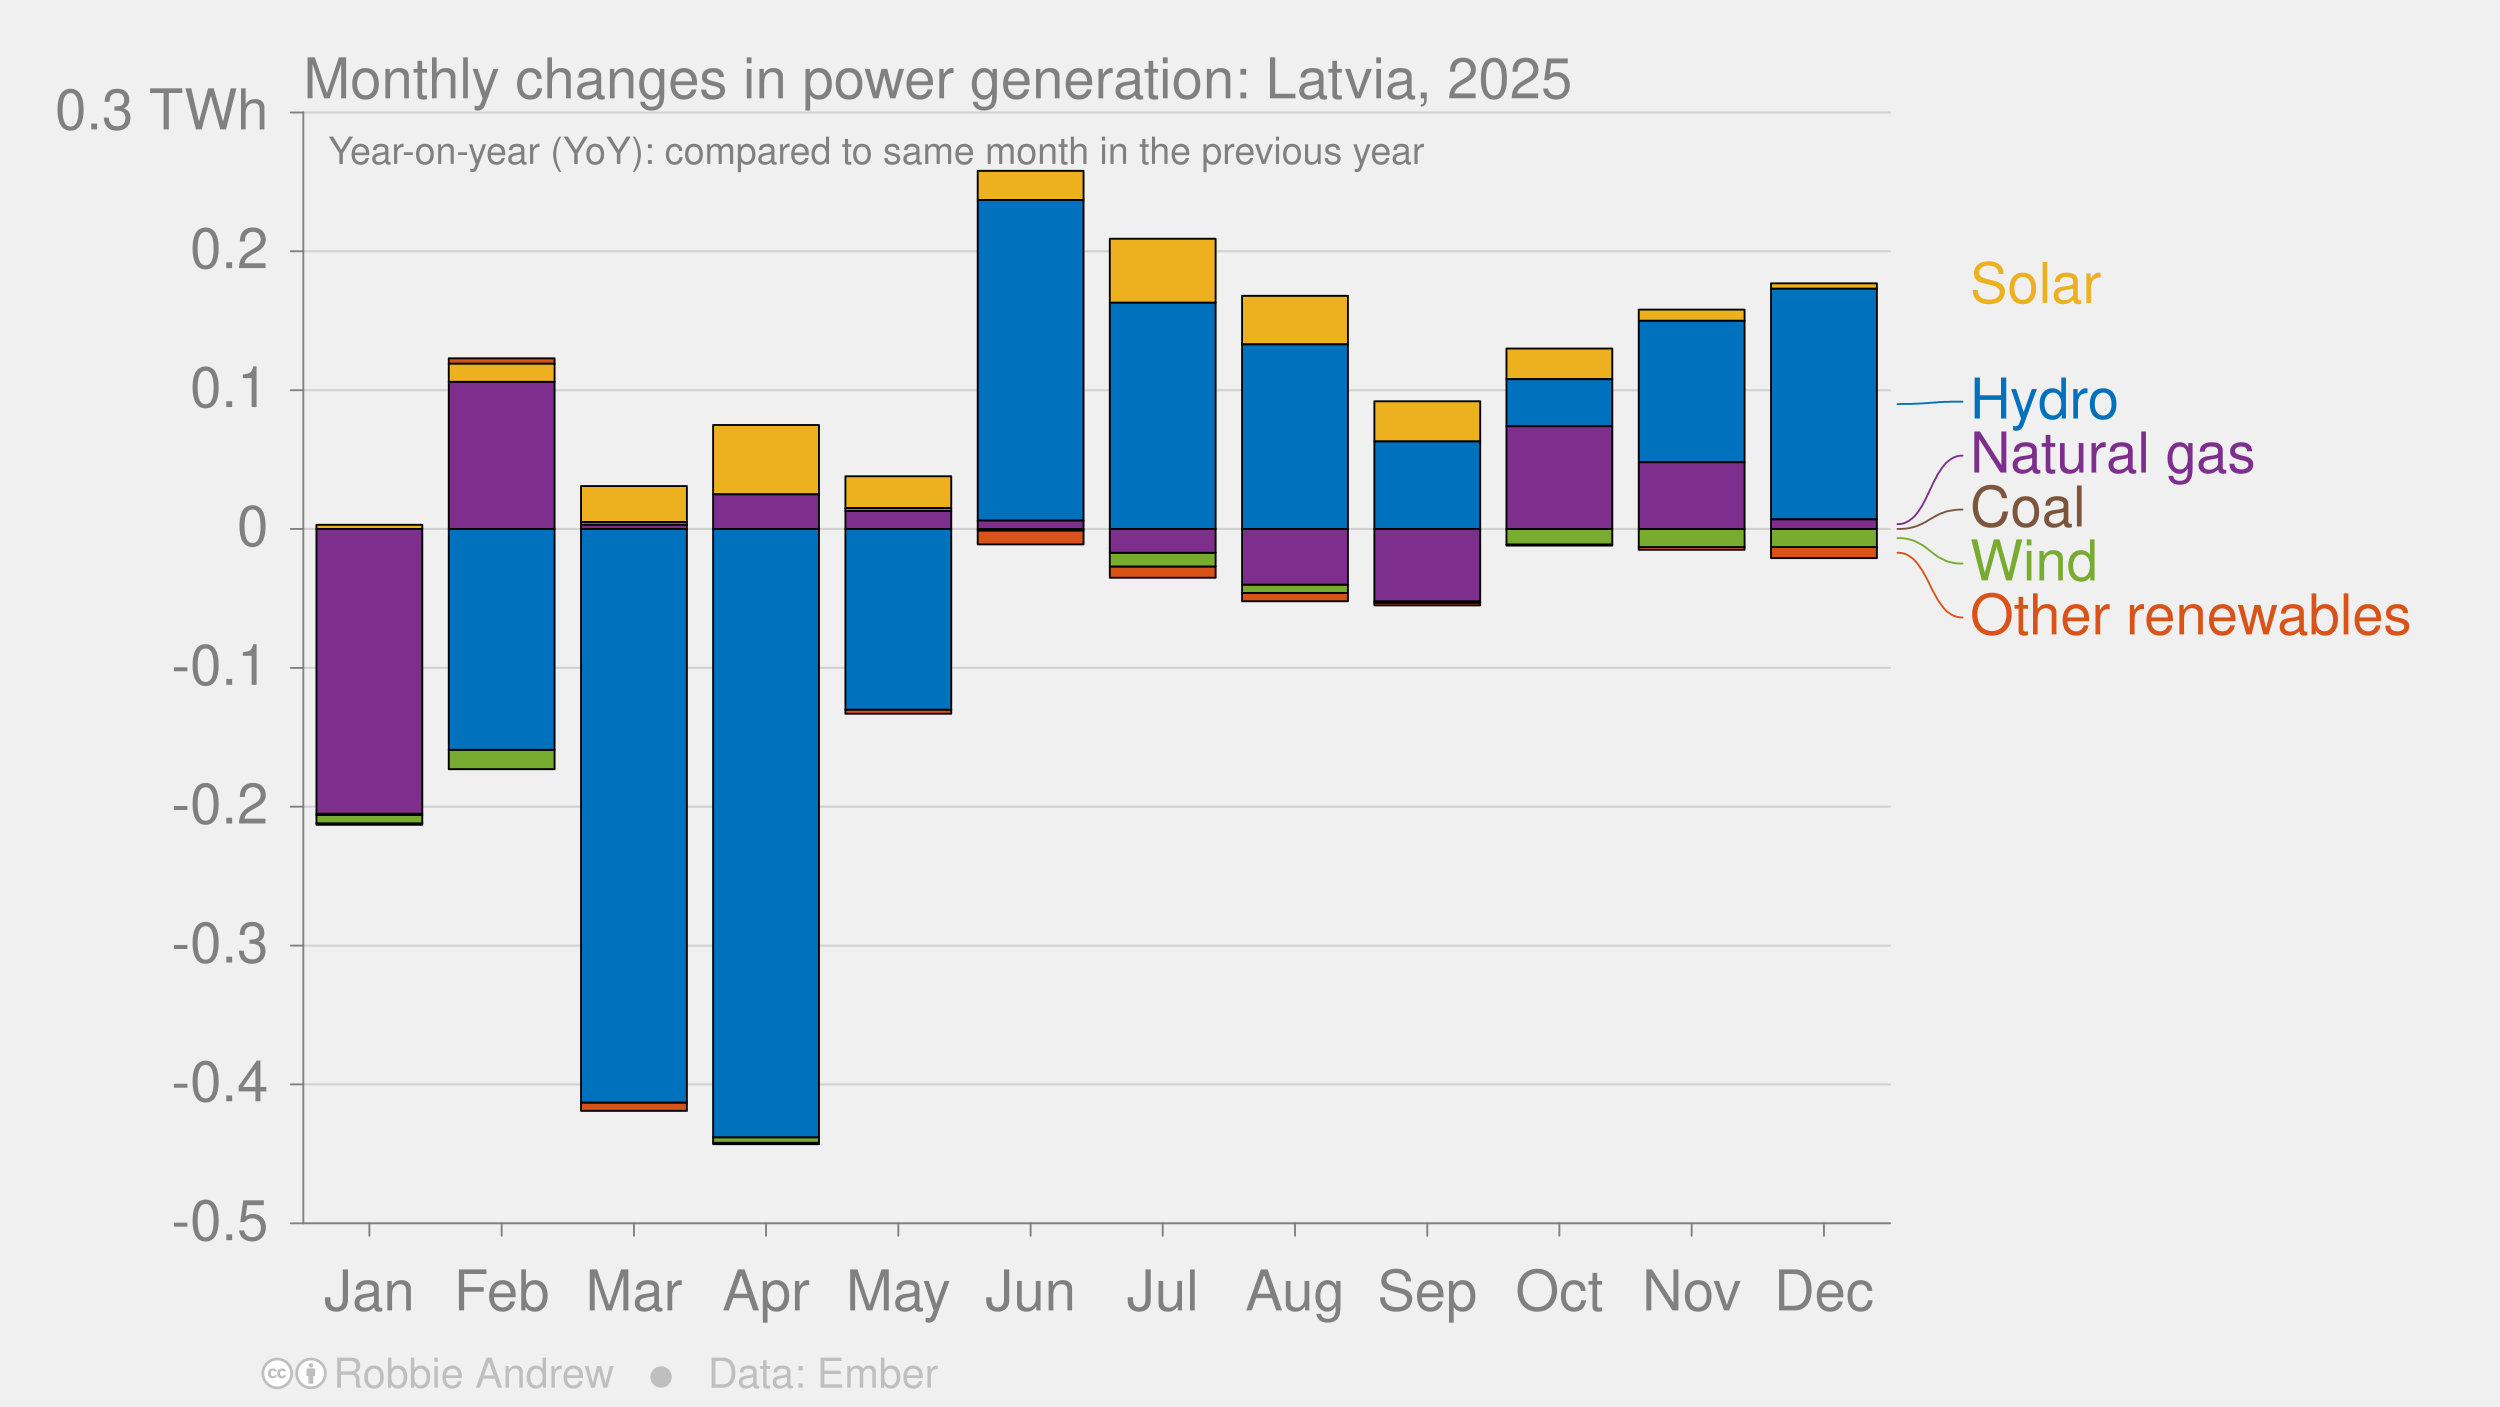
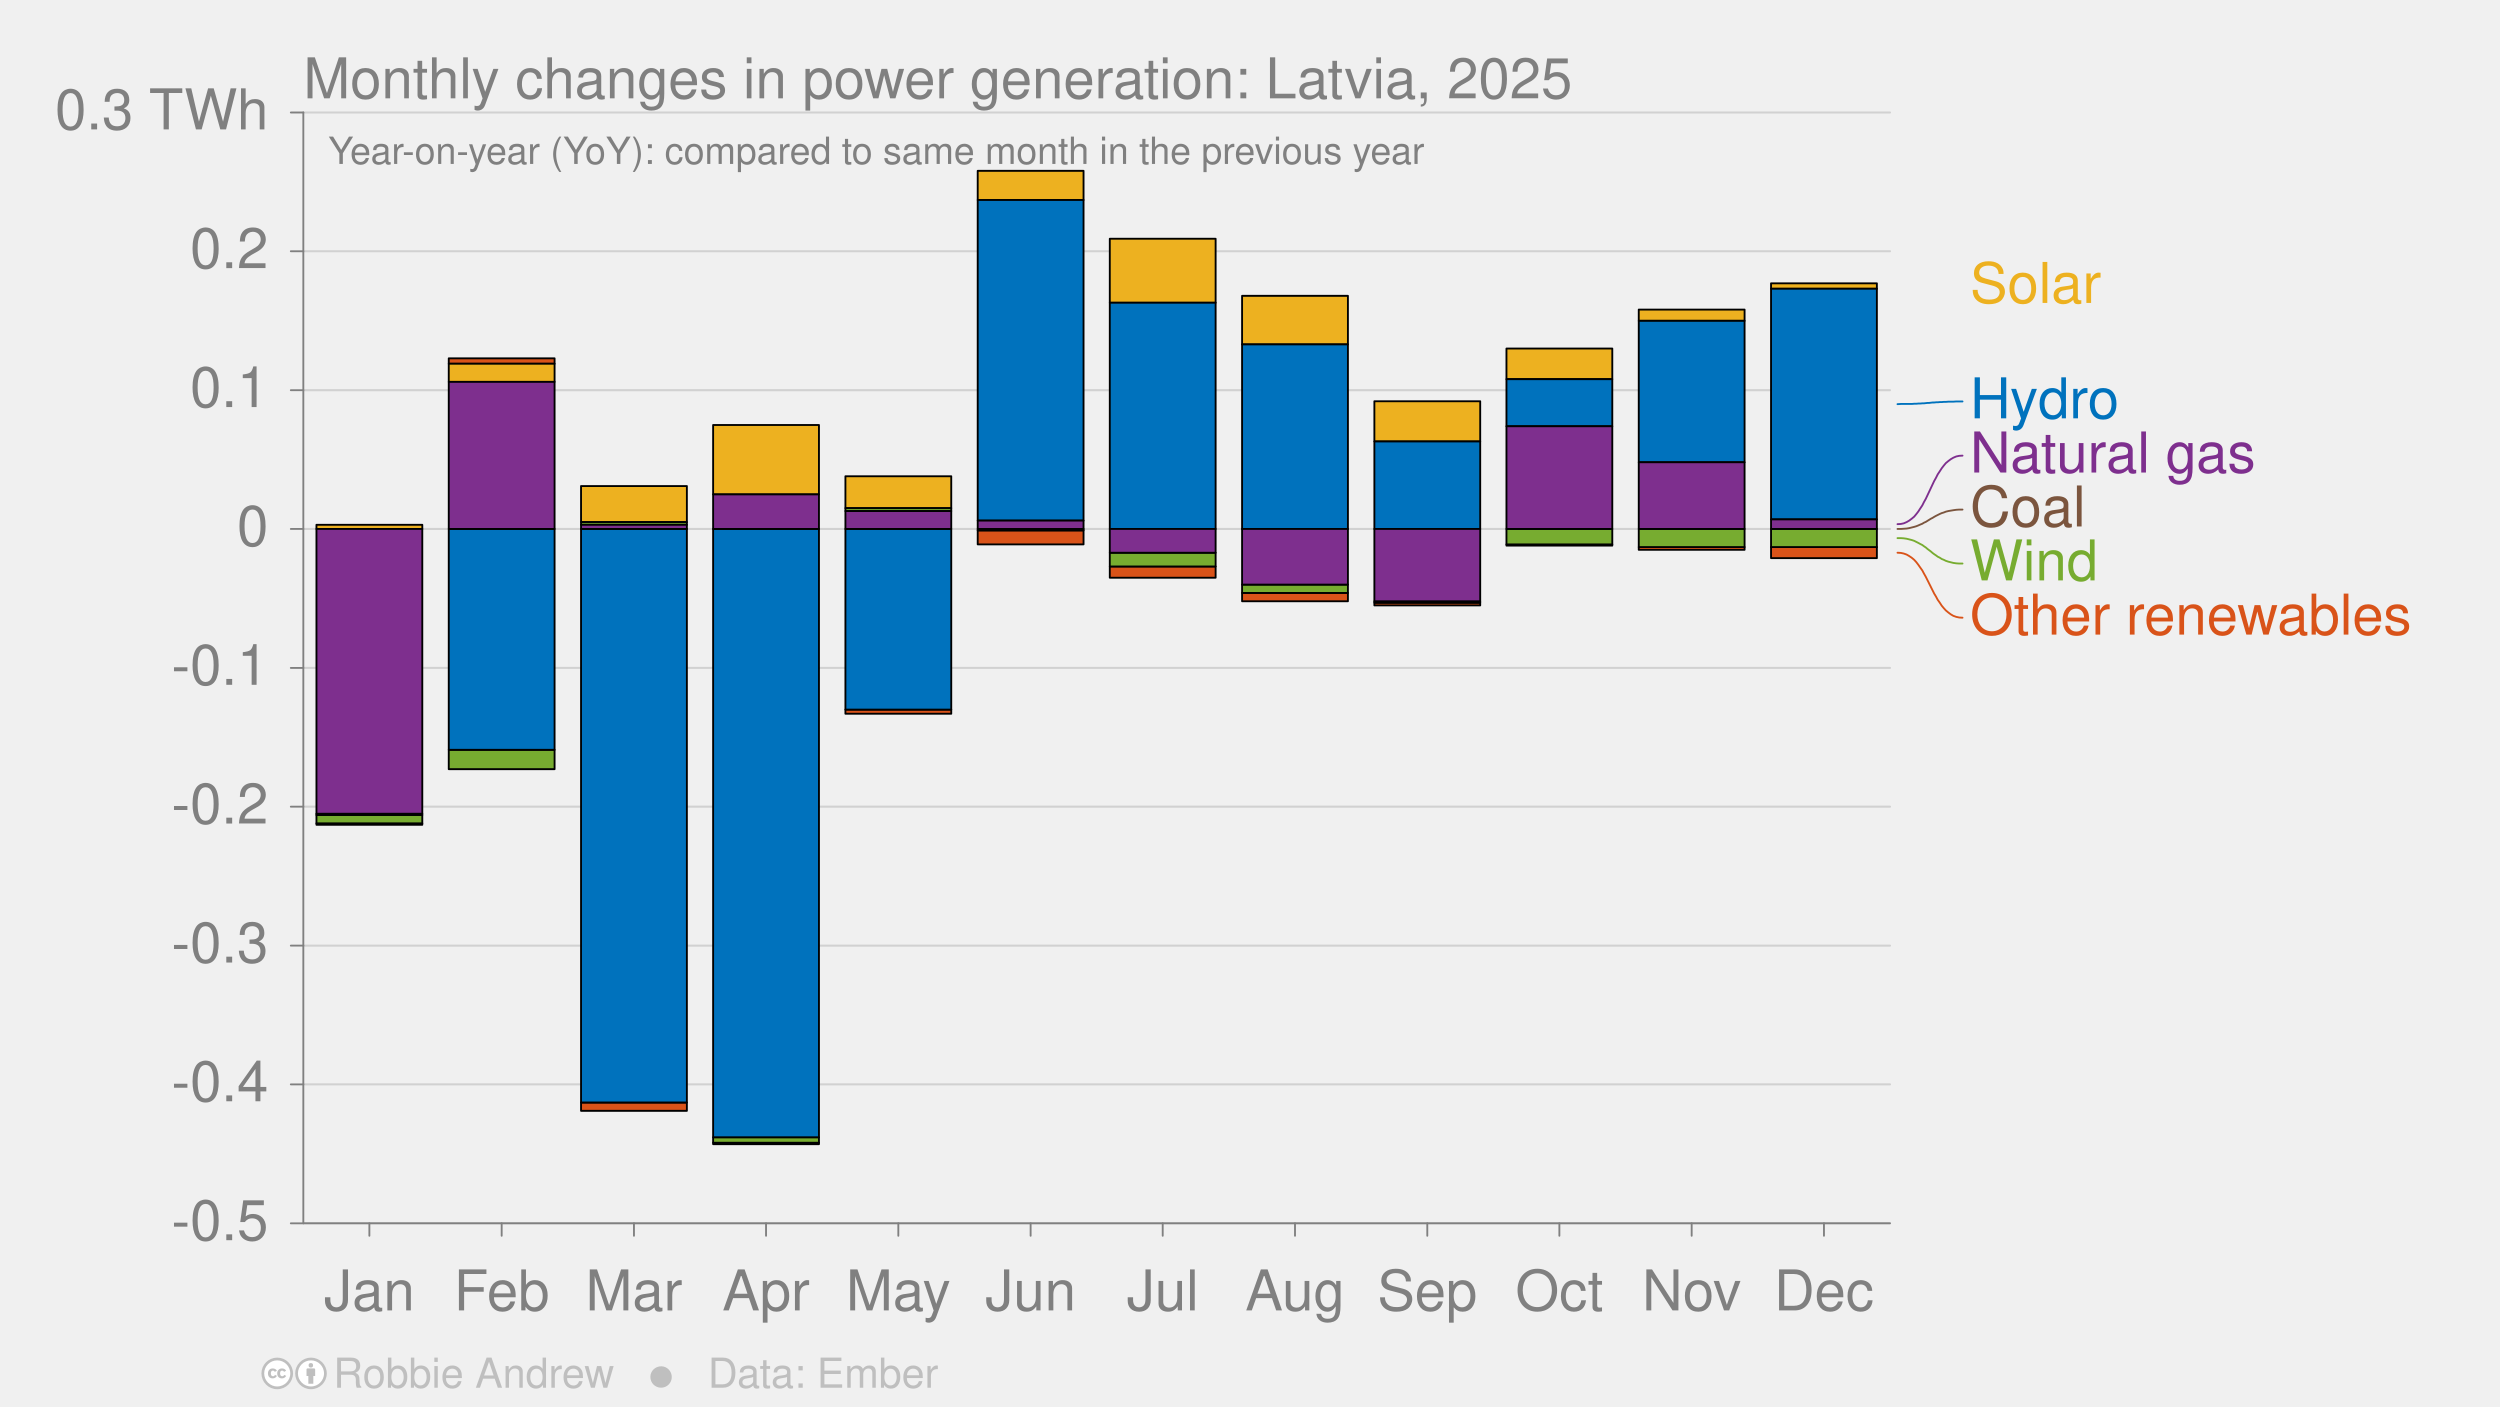
<svg xmlns="http://www.w3.org/2000/svg" xmlns:xlink="http://www.w3.org/1999/xlink" version="1.1" width="100%" height="100%" viewBox="0 0 1200.000 674.916">
  <style type="text/css">
  #main {font-family:Helvetica,Arial,sans-serif; font-size:27.00px;
         fill-opacity:1; fill:#000000; stroke:none; stroke-linejoin:round; stroke-linecap:round; stroke-width:1.00;}
  .marker {stroke-opacity:0;fill-opacity:0;}
  .marker:hover {stroke-opacity:0.5; fill-opacity:1;}
  .ticklabel {font-size:27.00px;fill:#808080;stroke:none;font-family:Helvetica}
  .ytl {text-anchor:end;}
  .dp1 {pointer-events:none;font-size:70%;text-anchor:middle;fill:#000000;}
  .dp2 {pointer-events:none;font-size:70%;text-anchor:middle;fill:#FFFFFF;}
  .numtip {pointer-events:none;}
  .cc {opacity:0.25;}
.dl_fe {background-color:#FDFFDF;display:flex;margin:auto;align-items:center}
.dl_fe_p {font-size:20px;text-align:center;margin:3px}
.dl_el {display:none;pointer-events:none;}
.cc:hover + .dl_el {display:block;}
text:hover + .dl_el {display:block;}
</style>
  <defs>
    <clipPath id="axis_clip">
      <rect x="145.8" y="54.2" width="761.2" height="532.8" />
    </clipPath>
    <path id="line_x" d="M 145.600,0 h 761.600" stroke="#262626" stroke-opacity="0.15" stroke-width="1.00" />
    <path id="tick_y" d="M 145.600,0 h -6.000" stroke="#808080" stroke-width="0.90" />
    <path id="tick_x" d="M 0,587.177 v 6.000" stroke="#808080" stroke-width="0.90" />
  </defs>
  <g id="main">
    <use xlink:href="#line_x" transform="translate(0,587.2)" />
    <use xlink:href="#line_x" transform="translate(0,520.5)" />
    <use xlink:href="#line_x" transform="translate(0,453.9)" />
    <use xlink:href="#line_x" transform="translate(0,387.2)" />
    <use xlink:href="#line_x" transform="translate(0,320.6)" />
    <use xlink:href="#line_x" transform="translate(0,253.9)" />
    <use xlink:href="#line_x" transform="translate(0,187.3)" />
    <use xlink:href="#line_x" transform="translate(0,120.6)" />
    <use xlink:href="#line_x" transform="translate(0,54.0)" />
    <use xlink:href="#tick_y" transform="translate(0,587.2)" />
    <use xlink:href="#tick_y" transform="translate(0,520.5)" />
    <use xlink:href="#tick_y" transform="translate(0,453.9)" />
    <use xlink:href="#tick_y" transform="translate(0,387.2)" />
    <use xlink:href="#tick_y" transform="translate(0,320.6)" />
    <use xlink:href="#tick_y" transform="translate(0,253.9)" />
    <use xlink:href="#tick_y" transform="translate(0,187.3)" />
    <use xlink:href="#tick_y" transform="translate(0,120.6)" />
    <use xlink:href="#tick_y" transform="translate(0,54.0)" />
    <use xlink:href="#tick_x" transform="translate(177.3,0)" />
    <use xlink:href="#tick_x" transform="translate(240.8,0)" />
    <use xlink:href="#tick_x" transform="translate(304.3,0)" />
    <use xlink:href="#tick_x" transform="translate(367.7,0)" />
    <use xlink:href="#tick_x" transform="translate(431.2,0)" />
    <use xlink:href="#tick_x" transform="translate(494.7,0)" />
    <use xlink:href="#tick_x" transform="translate(558.1,0)" />
    <use xlink:href="#tick_x" transform="translate(621.6,0)" />
    <use xlink:href="#tick_x" transform="translate(685.1,0)" />
    <use xlink:href="#tick_x" transform="translate(748.5,0)" />
    <use xlink:href="#tick_x" transform="translate(812.0,0)" />
    <use xlink:href="#tick_x" transform="translate(875.5,0)" />
    <polyline points="145.6,53.993 145.6,587.177 907.2,587.177" stroke="#808080" stroke-width="0.90" fill="none" />
    <text class="ticklabel xtl" transform="translate(177.3,629.0)" text-anchor="middle">Jan</text>
    <text class="ticklabel xtl" transform="translate(240.8,629.0)" text-anchor="middle">Feb</text>
    <text class="ticklabel xtl" transform="translate(304.3,629.0)" text-anchor="middle">Mar</text>
    <text class="ticklabel xtl" transform="translate(367.7,629.0)" text-anchor="middle">Apr</text>
    <text class="ticklabel xtl" transform="translate(431.2,629.0)" text-anchor="middle">May</text>
    <text class="ticklabel xtl" transform="translate(494.7,629.0)" text-anchor="middle">Jun</text>
    <text class="ticklabel xtl" transform="translate(558.1,629.0)" text-anchor="middle">Jul</text>
    <text class="ticklabel xtl" transform="translate(621.6,629.0)" text-anchor="middle">Aug</text>
    <text class="ticklabel xtl" transform="translate(685.1,629.0)" text-anchor="middle">Sep</text>
    <text class="ticklabel xtl" transform="translate(748.5,629.0)" text-anchor="middle">Oct</text>
    <text class="ticklabel xtl" transform="translate(812.0,629.0)" text-anchor="middle">Nov</text>
    <text class="ticklabel xtl" transform="translate(875.5,629.0)" text-anchor="middle">Dec</text>
    <text class="ticklabel ytl" transform="translate(128.8,595.3)">-0.5</text>
    <text class="ticklabel ytl" transform="translate(128.8,528.6)">-0.4</text>
    <text class="ticklabel ytl" transform="translate(128.8,462.0)">-0.3</text>
    <text class="ticklabel ytl" transform="translate(128.8,395.3)">-0.2</text>
    <text class="ticklabel ytl" transform="translate(128.8,328.7)">-0.1</text>
    <text class="ticklabel ytl" transform="translate(128.8,262.0)">0</text>
    <text class="ticklabel ytl" transform="translate(128.8,195.4)">0.1</text>
    <text class="ticklabel ytl" transform="translate(128.8,128.7)">0.2</text>
    <text class="ticklabel ytl" transform="translate(128.8,62.1)">0.3 TWh</text>
    <g stroke="#000" stroke-width="0.90" fill="#808080" clip-path="url(#axis_clip)">
</g>
    <g stroke="#000" stroke-width="0.90" fill="#4DBEEE" clip-path="url(#axis_clip)">
</g>
    <g stroke="#000" stroke-width="0.90" fill="#D95319" clip-path="url(#axis_clip)">
      <polygon class="pl" points="151.9,395.9 151.9,395.2 202.7,395.2 202.7,395.9 151.9,395.9" />
      <polygon class="pl" points="215.4,172.0 215.4,174.6 266.2,174.6 266.2,172.0 215.4,172.0" />
      <polygon class="pl" points="278.9,533.2 278.9,529.2 329.7,529.2 329.7,533.2 278.9,533.2" />
      <polygon class="pl" points="342.3,549.2 342.3,548.5 393.1,548.5 393.1,549.2 342.3,549.2" />
      <polygon class="pl" points="405.8,342.6 405.8,340.6 456.6,340.6 456.6,342.6 405.8,342.6" />
      <polygon class="pl" points="469.3,261.3 469.3,254.6 520.1,254.6 520.1,261.3 469.3,261.3" />
      <polygon class="pl" points="532.7,277.3 532.7,271.9 583.5,271.9 583.5,277.3 532.7,277.3" />
      <polygon class="pl" points="596.2,288.6 596.2,284.6 647.0,284.6 647.0,288.6 596.2,288.6" />
      <polygon class="pl" points="659.7,290.6 659.7,289.3 710.5,289.3 710.5,290.6 659.7,290.6" />
      <polygon class="pl" points="723.1,261.9 723.1,261.3 773.9,261.3 773.9,261.9 723.1,261.9" />
      <polygon class="pl" points="786.6,263.9 786.6,262.6 837.4,262.6 837.4,263.9 786.6,263.9" />
      <polygon class="pl" points="850.1,267.9 850.1,262.6 900.9,262.6 900.9,267.9 850.1,267.9" />
    </g>
    <g stroke="#000" stroke-width="0.90" fill="#EDB120" clip-path="url(#axis_clip)">
      <polygon class="pl" points="151.9,251.9 151.9,253.9 202.7,253.9 202.7,251.9 151.9,251.9" />
      <polygon class="pl" points="215.4,174.6 215.4,183.3 266.2,183.3 266.2,174.6 215.4,174.6" />
      <polygon class="pl" points="278.9,233.3 278.9,250.6 329.7,250.6 329.7,233.3 278.9,233.3" />
      <polygon class="pl" points="342.3,204.0 342.3,237.3 393.1,237.3 393.1,204.0 342.3,204.0" />
      <polygon class="pl" points="405.8,228.6 405.8,243.9 456.6,243.9 456.6,228.6 405.8,228.6" />
      <polygon class="pl" points="469.3,82.0 469.3,96.0 520.1,96.0 520.1,82.0 469.3,82.0" />
      <polygon class="pl" points="532.7,114.6 532.7,145.3 583.5,145.3 583.5,114.6 532.7,114.6" />
      <polygon class="pl" points="596.2,142.0 596.2,165.3 647.0,165.3 647.0,142.0 596.2,142.0" />
      <polygon class="pl" points="659.7,192.6 659.7,211.9 710.5,211.9 710.5,192.6 659.7,192.6" />
      <polygon class="pl" points="723.1,167.3 723.1,182.0 773.9,182.0 773.9,167.3 723.1,167.3" />
      <polygon class="pl" points="786.6,148.6 786.6,154.0 837.4,154.0 837.4,148.6 786.6,148.6" />
      <polygon class="pl" points="850.1,136.0 850.1,138.6 900.9,138.6 900.9,136.0 850.1,136.0" />
    </g>
    <g stroke="#000" stroke-width="0.90" fill="#77AC30" clip-path="url(#axis_clip)">
      <polygon class="pl" points="151.9,395.2 151.9,391.2 202.7,391.2 202.7,395.2 151.9,395.2" />
      <polygon class="pl" points="215.4,369.2 215.4,359.9 266.2,359.9 266.2,369.2 215.4,369.2" />
      <polygon class="pl" points="278.9,250.6 278.9,251.9 329.7,251.9 329.7,250.6 278.9,250.6" />
      <polygon class="pl" points="342.3,548.5 342.3,545.9 393.1,545.9 393.1,548.5 342.3,548.5" />
      <polygon class="pl" points="405.8,243.9 405.8,245.3 456.6,245.3 456.6,243.9 405.8,243.9" />
      <polygon class="pl" points="469.3,254.6 469.3,253.9 520.1,253.9 520.1,254.6 469.3,254.6" />
      <polygon class="pl" points="532.7,271.9 532.7,265.3 583.5,265.3 583.5,271.9 532.7,271.9" />
      <polygon class="pl" points="596.2,284.6 596.2,280.6 647.0,280.6 647.0,284.6 596.2,284.6" />
      <polygon class="pl" points="659.7,289.3 659.7,288.6 710.5,288.6 710.5,289.3 659.7,289.3" />
      <polygon class="pl" points="723.1,261.3 723.1,253.9 773.9,253.9 773.9,261.3 723.1,261.3" />
      <polygon class="pl" points="786.6,262.6 786.6,253.9 837.4,253.9 837.4,262.6 786.6,262.6" />
      <polygon class="pl" points="850.1,262.6 850.1,253.9 900.9,253.9 900.9,262.6 850.1,262.6" />
    </g>
    <g stroke="#000" stroke-width="0.90" fill="#0072BD" clip-path="url(#axis_clip)">
      <polygon class="pl" points="151.9,391.2 151.9,390.6 202.7,390.6 202.7,391.2 151.9,391.2" />
      <polygon class="pl" points="215.4,359.9 215.4,253.9 266.2,253.9 266.2,359.9 215.4,359.9" />
      <polygon class="pl" points="278.9,529.2 278.9,253.9 329.7,253.9 329.7,529.2 278.9,529.2" />
      <polygon class="pl" points="342.3,545.9 342.3,253.9 393.1,253.9 393.1,545.9 342.3,545.9" />
      <polygon class="pl" points="405.8,340.6 405.8,253.9 456.6,253.9 456.6,340.6 405.8,340.6" />
      <polygon class="pl" points="469.3,96.0 469.3,249.9 520.1,249.9 520.1,96.0 469.3,96.0" />
      <polygon class="pl" points="532.7,145.3 532.7,253.9 583.5,253.9 583.5,145.3 532.7,145.3" />
      <polygon class="pl" points="596.2,165.3 596.2,253.9 647.0,253.9 647.0,165.3 596.2,165.3" />
      <polygon class="pl" points="659.7,211.9 659.7,253.9 710.5,253.9 710.5,211.9 659.7,211.9" />
      <polygon class="pl" points="723.1,182.0 723.1,204.6 773.9,204.6 773.9,182.0 723.1,182.0" />
      <polygon class="pl" points="786.6,154.0 786.6,221.9 837.4,221.9 837.4,154.0 786.6,154.0" />
      <polygon class="pl" points="850.1,138.6 850.1,249.3 900.9,249.3 900.9,138.6 850.1,138.6" />
    </g>
    <g stroke="#000" stroke-width="0.90" fill="#7E2F8E" clip-path="url(#axis_clip)">
      <polygon class="pl" points="151.9,390.6 151.9,253.9 202.7,253.9 202.7,390.6 151.9,390.6" />
      <polygon class="pl" points="215.4,183.3 215.4,253.9 266.2,253.9 266.2,183.3 215.4,183.3" />
      <polygon class="pl" points="278.9,251.9 278.9,253.9 329.7,253.9 329.7,251.9 278.9,251.9" />
      <polygon class="pl" points="342.3,237.3 342.3,253.9 393.1,253.9 393.1,237.3 342.3,237.3" />
      <polygon class="pl" points="405.8,245.3 405.8,253.9 456.6,253.9 456.6,245.3 405.8,245.3" />
      <polygon class="pl" points="469.3,249.9 469.3,253.9 520.1,253.9 520.1,249.9 469.3,249.9" />
      <polygon class="pl" points="532.7,265.3 532.7,253.9 583.5,253.9 583.5,265.3 532.7,265.3" />
      <polygon class="pl" points="596.2,280.6 596.2,253.9 647.0,253.9 647.0,280.6 596.2,280.6" />
      <polygon class="pl" points="659.7,288.6 659.7,253.9 710.5,253.9 710.5,288.6 659.7,288.6" />
      <polygon class="pl" points="723.1,204.6 723.1,253.9 773.9,253.9 773.9,204.6 723.1,204.6" />
      <polygon class="pl" points="786.6,221.9 786.6,253.9 837.4,253.9 837.4,221.9 786.6,221.9" />
      <polygon class="pl" points="850.1,249.3 850.1,253.9 900.9,253.9 900.9,249.3 850.1,249.3" />
    </g>
    <g stroke="#000" stroke-width="0.90" fill="#7B553E" clip-path="url(#axis_clip)">
</g>
    <text transform="translate(945.6,244.6)" dy="8.1" font-size="27.00" fill="#7B553E" stroke="none">Coal</text>
    <text transform="translate(945.6,218.7)" dy="8.1" font-size="27.00" fill="#7E2F8E" stroke="none">Natural gas</text>
-     <text transform="translate(945.6,192.8)" dy="8.1" font-size="27.00" fill="#0072BD" stroke="none">Hydro</text>
+     <text transform="translate(945.6,192.7)" dy="8.1" font-size="27.00" fill="#0072BD" stroke="none">Hydro</text>
    <text transform="translate(945.6,270.5)" dy="8.1" font-size="27.00" fill="#77AC30" stroke="none">Wind</text>
    <text transform="translate(945.6,137.3)" dy="8.1" font-size="27.00" fill="#EDB120" stroke="none">Solar</text>
-     <text transform="translate(945.6,296.4)" dy="8.1" font-size="27.00" fill="#D95319" stroke="none">Other renewables</text>
+     <text transform="translate(945.6,296.5)" dy="8.1" font-size="27.00" fill="#D95319" stroke="none">Other renewables</text>
    <polyline class="pl" points="910.8,253.9 912.4,253.9 913.8,253.8 915.2,253.7 916.4,253.5 917.6,253.2 918.8,252.9 919.8,252.6 920.8,252.2 921.7,251.8 922.7,251.4 923.5,250.9 924.4,250.5 925.2,250.0 926.0,249.5 926.8,249.0 927.6,248.6 928.4,248.1 929.3,247.6 930.1,247.2 931.1,246.7 932.0,246.3 933.0,246.0 934.0,245.6 935.2,245.3 936.4,245.1 937.6,244.9 939.0,244.7 940.4,244.6 942.0,244.6" stroke="#7B553E" stroke-width="0.90" stroke-opacity="1.00" fill="none" />
    <polyline class="pl" points="910.8,251.6 912.4,251.5 913.8,251.2 915.2,250.6 916.4,249.9 917.6,249.0 918.8,248.0 919.8,246.8 920.8,245.5 921.7,244.1 922.7,242.6 923.5,241.0 924.4,239.4 925.2,237.7 926.0,236.0 926.8,234.3 927.6,232.6 928.4,230.9 929.3,229.3 930.1,227.7 931.1,226.2 932.0,224.8 933.0,223.5 934.0,222.3 935.2,221.3 936.4,220.4 937.6,219.7 939.0,219.1 940.4,218.8 942.0,218.7" stroke="#7E2F8E" stroke-width="0.90" stroke-opacity="1.00" fill="none" />
-     <polyline class="pl" points="910.8,194.0 912.4,193.9 913.8,193.9 915.2,193.9 916.4,193.9 917.6,193.9 918.8,193.8 919.8,193.8 920.8,193.7 921.7,193.7 922.7,193.6 923.5,193.6 924.4,193.5 925.2,193.5 926.0,193.4 926.8,193.3 927.6,193.3 928.4,193.2 929.3,193.2 930.1,193.1 931.1,193.0 932.0,193.0 933.0,192.9 934.0,192.9 935.2,192.9 936.4,192.8 937.6,192.8 939.0,192.8 940.4,192.8 942.0,192.8" stroke="#0072BD" stroke-width="0.90" stroke-opacity="1.00" fill="none" />
-     <polyline class="pl" points="910.8,258.3 912.4,258.3 913.8,258.4 915.2,258.6 916.4,258.9 917.6,259.2 918.8,259.6 919.8,260.1 920.8,260.6 921.7,261.1 922.7,261.6 923.5,262.2 924.4,262.8 925.2,263.4 926.0,264.1 926.8,264.7 927.6,265.3 928.4,266.0 929.3,266.6 930.1,267.2 931.1,267.7 932.0,268.2 933.0,268.7 934.0,269.2 935.2,269.6 936.4,269.9 937.6,270.2 939.0,270.4 940.4,270.5 942.0,270.5" stroke="#77AC30" stroke-width="0.90" stroke-opacity="1.00" fill="none" />
-     <polyline class="pl" points="910.8,265.3 912.4,265.4 913.8,265.7 915.2,266.2 916.4,266.9 917.6,267.7 918.8,268.7 919.8,269.8 920.8,271.1 921.7,272.4 922.7,273.8 923.5,275.3 924.4,276.9 925.2,278.4 926.0,280.0 926.8,281.7 927.6,283.3 928.4,284.8 929.3,286.4 930.1,287.9 931.1,289.3 932.0,290.6 933.0,291.9 934.0,293.0 935.2,294.0 936.4,294.8 937.6,295.5 939.0,296.0 940.4,296.3 942.0,296.4" stroke="#D95319" stroke-width="0.90" stroke-opacity="1.00" fill="none" />
+     <polyline class="pl" points="910.8,194.0 912.4,193.9 913.8,193.9 915.2,193.9 916.4,193.9 917.6,193.9 918.8,193.8 919.8,193.8 920.8,193.7 921.7,193.7 922.7,193.6 923.5,193.6 924.4,193.5 925.2,193.4 926.0,193.4 926.8,193.3 927.6,193.2 928.4,193.2 929.3,193.1 930.1,193.1 931.1,193.0 932.0,193.0 933.0,192.9 934.0,192.9 935.2,192.8 936.4,192.8 937.6,192.8 939.0,192.7 940.4,192.7 942.0,192.7" stroke="#0072BD" stroke-width="0.90" stroke-opacity="1.00" fill="none" />
+     <polyline class="pl" points="910.8,258.3 912.4,258.3 913.8,258.4 915.2,258.6 916.4,258.9 917.6,259.2 918.8,259.6 919.8,260.1 920.8,260.6 921.7,261.1 922.7,261.6 923.5,262.2 924.4,262.8 925.2,263.5 926.0,264.1 926.8,264.7 927.6,265.4 928.4,266.0 929.3,266.6 930.1,267.2 931.1,267.7 932.0,268.3 933.0,268.7 934.0,269.2 935.2,269.6 936.4,269.9 937.6,270.2 939.0,270.4 940.4,270.5 942.0,270.5" stroke="#77AC30" stroke-width="0.90" stroke-opacity="1.00" fill="none" />
+     <polyline class="pl" points="910.8,265.3 912.4,265.4 913.8,265.7 915.2,266.2 916.4,266.9 917.6,267.7 918.8,268.7 919.8,269.8 920.8,271.1 921.7,272.4 922.7,273.8 923.5,275.3 924.4,276.9 925.2,278.5 926.0,280.1 926.8,281.7 927.6,283.3 928.4,284.9 929.3,286.4 930.1,287.9 931.1,289.3 932.0,290.7 933.0,291.9 934.0,293.0 935.2,294.0 936.4,294.9 937.6,295.6 939.0,296.1 940.4,296.4 942.0,296.5" stroke="#D95319" stroke-width="0.90" stroke-opacity="1.00" fill="none" />
    <text transform="translate(145.6,47.2)" dy="0.0" font-size="27.00" fill="#808080" stroke="none">Monthly changes in power generation: Latvia, 2025</text>
    <text transform="translate(157.6,60.7)" dy="18.0" font-size="18.00" fill="#808080" stroke="none">Year-on-year (YoY): compared to same month in the previous year</text>
    <text transform="translate(160.0,666.1)" font-size="19.80" font-family="Helvetica" fill="#BFBFBF" stroke="none" xml:space="preserve">Robbie Andrew   ●   Data: Ember</text>
    <g>
      <rect x="123.0" y="651.4" width="34" height="17" fill="#FFF" stroke="none" opacity="0.01" />
      <g transform="translate(124.0,652.4) scale(0.24)">
        <g>
          <circle fill="#FFF" cx="37.79" cy="28.5" r="28.84" />
          <circle fill="none" cx="37.79" cy="28.5" r="28.84" stroke="#BFBFBF" stroke-width="5.5" />
          <path fill="#BFBFBF" d="M37.16,23.19 l-4.29,2.23c-0.458-0.951-1.02-1.62-1.69-2c-0.667-0.38-1.29-0.571-1.86-0.571c-2.86,0-4.29,1.89-4.29,5.66 c0,1.71,0.36,3.08,1.09,4.11c0.724,1.03,1.79,1.54,3.2,1.54c1.87,0,3.18-0.915,3.94-2.74l3.94,2 c-0.838,1.56-2,2.79-3.49,3.69c-1.48,0.896-3.12,1.34-4.91,1.34c-2.86,0-5.16-0.875-6.92-2.63 c-1.75-1.75-2.63-4.19-2.63-7.31c0-3.05,0.886-5.47,2.66-7.26c1.77-1.79,4.01-2.69,6.72-2.69 C32.6,18.56,35.44,20.1,37.16,23.19z               M55.61,23.19l-4.23,2.23c-0.457-0.951-1.02-1.62-1.69-2 c-0.668-0.38-1.31-0.571-1.91-0.571c-2.86,0-4.29,1.89-4.29,5.66c0,1.71,0.363,3.08,1.09,4.11 c0.723,1.03,1.79,1.54,3.2,1.54c1.87,0,3.18-0.915,3.94-2.74l4,2c-0.875,1.56-2.06,2.79-3.54,3.69 c-1.49,0.9-3.11,1.34-4.86,1.34c-2.9,0-5.21-0.875-6.94-2.63c-1.74-1.75-2.6-4.19-2.6-7.31 c0-3.05,0.885-5.47,2.66-7.26c1.77-1.79,4.01-2.69,6.71-2.69C51.12,18.56,53.944,20.1,55.61,23.19z" />
        </g>
      </g>
      <g transform="translate(140.2,652.4) scale(0.24)">
        <g>
          <circle fill="#FFF" cx="37.79" cy="28.5" r="28.84" />
          <circle fill="none" cx="37.79" cy="28.5" r="28.84" stroke="#BFBFBF" stroke-width="5.5" />
          <path fill="#BFBFBF" d="M46.129,20.557v13.085h-3.656v15.542h-9.944V33.643h-3.656V20.557 c0-0.572,0.2-1.057,0.599-1.457c0.401-0.399,0.887-0.6,1.457-0.6h13.144c0.533,0,1.01,0.2,1.428,0.6 C45.918,19.5,46.129,19.986,46.129,20.557z               M33.042,12.329c0-3.008,1.485-4.514,4.458-4.514s4.457,1.504,4.457,4.514 c0,2.971-1.486,4.457-4.457,4.457S33.042,15.3,33.042,12.329z" />
        </g>
      </g>
    </g>
  </g>
</svg>
